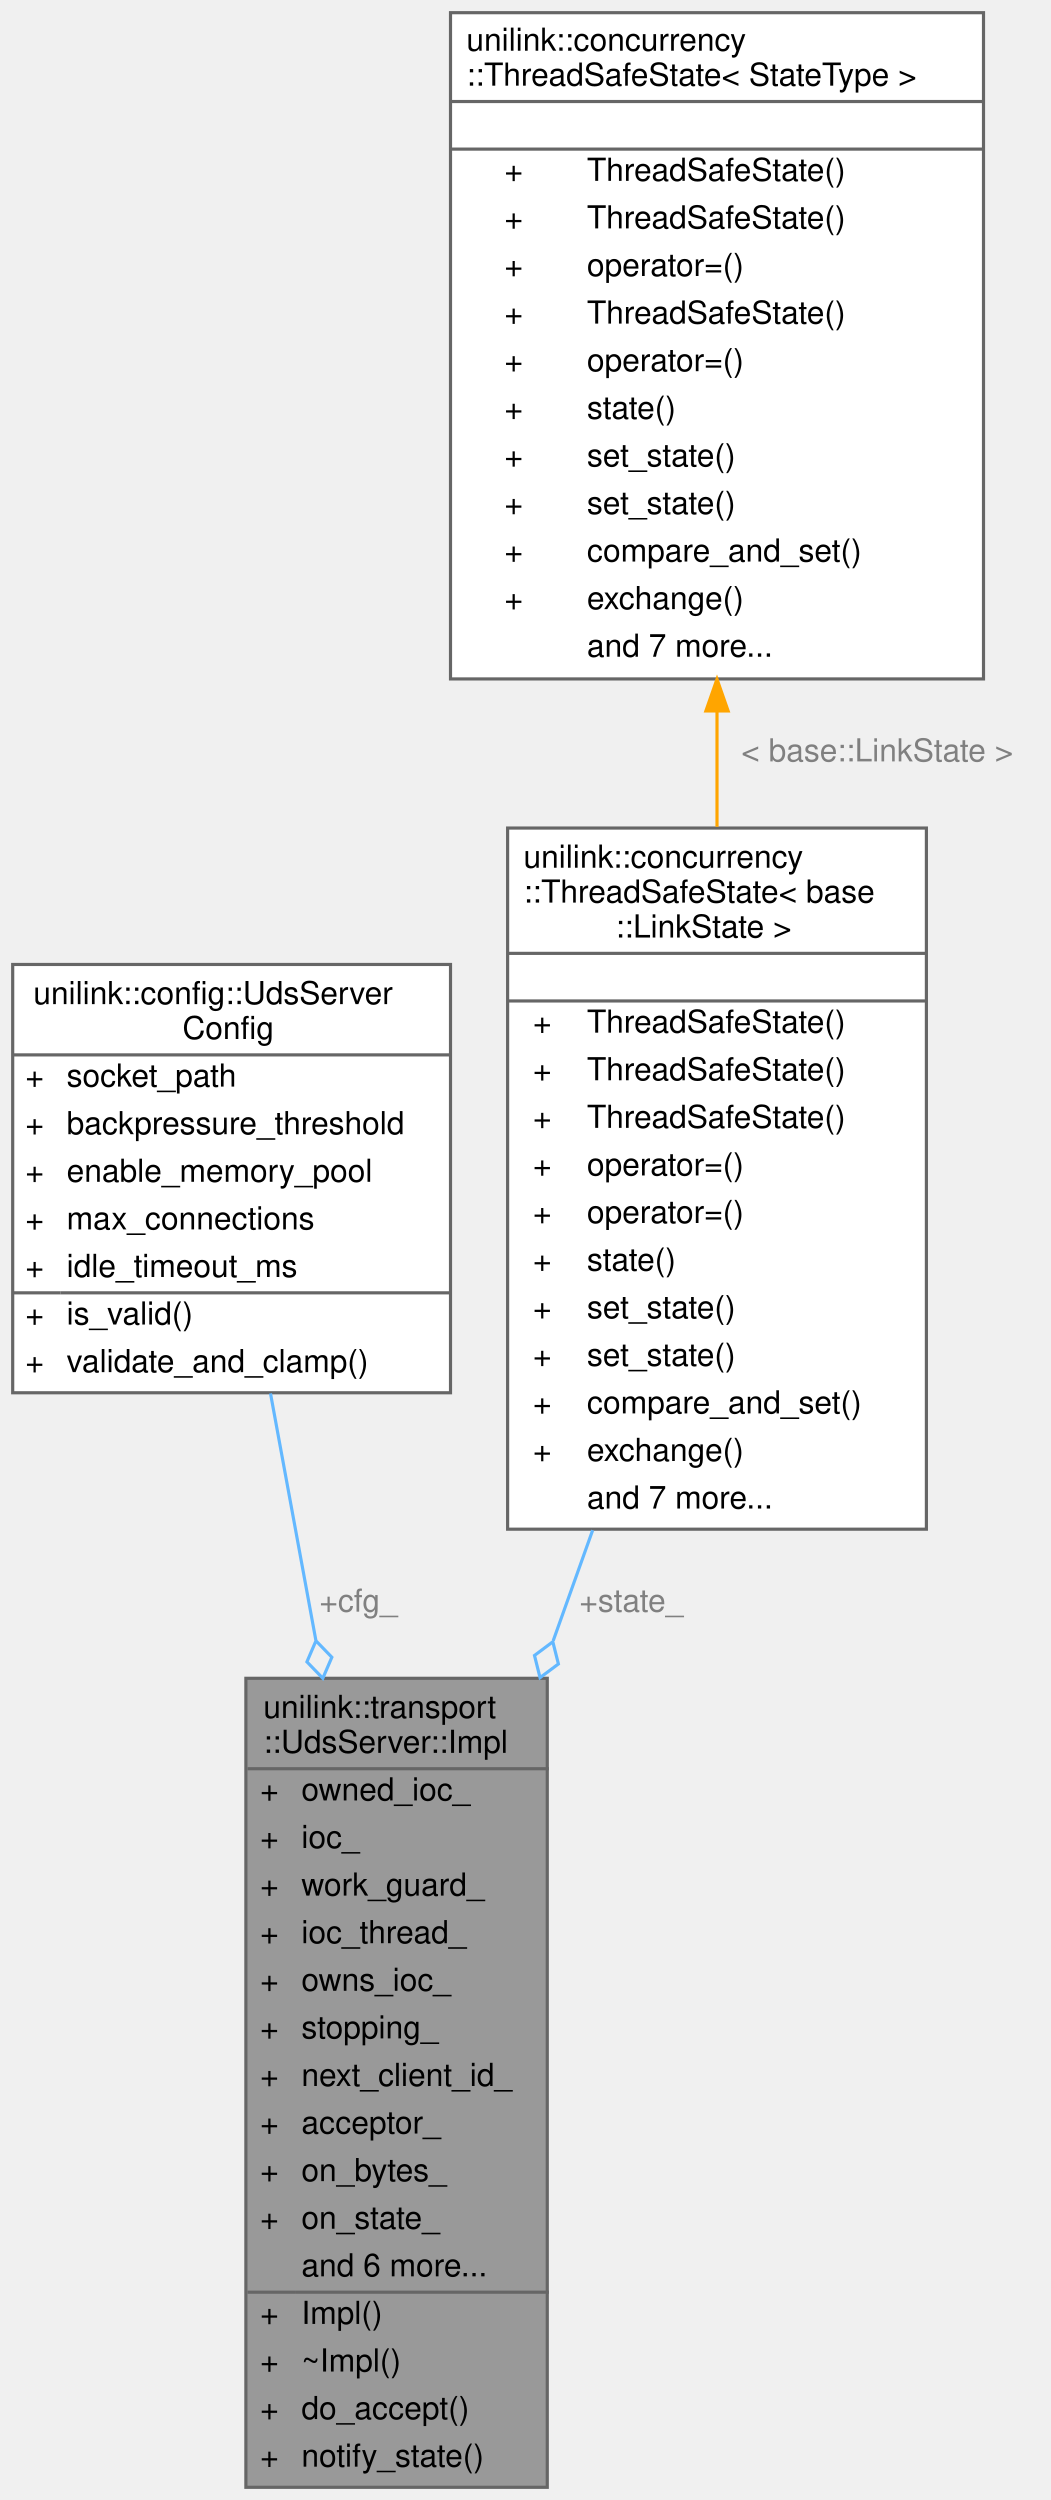
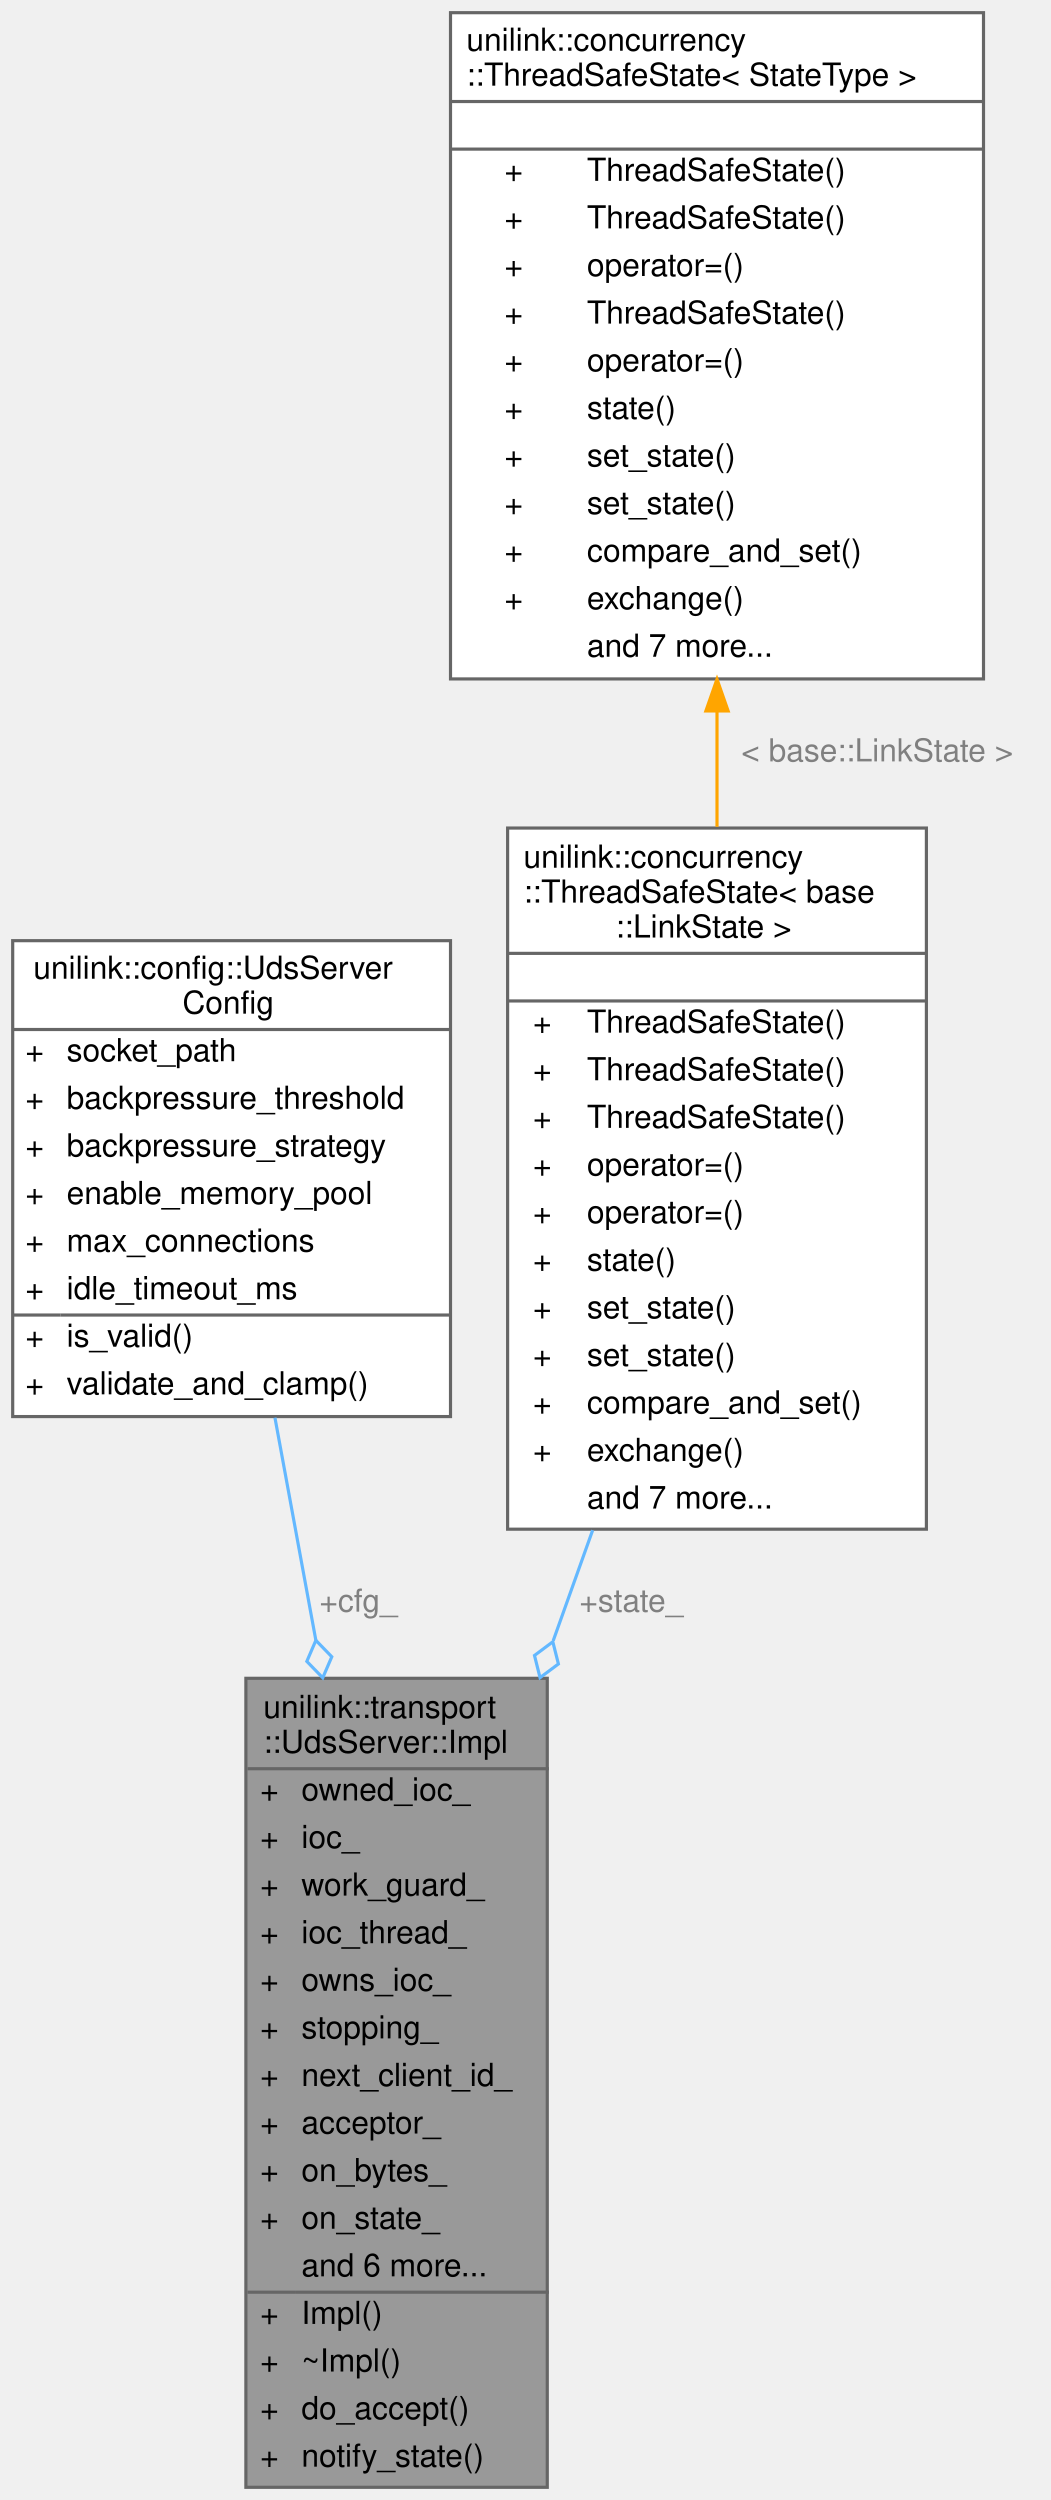
<svg xmlns="http://www.w3.org/2000/svg" xmlns:xlink="http://www.w3.org/1999/xlink" width="331pt" height="788pt" viewBox="0.00 0.00 331.00 788.00">
  <g id="graph0" class="graph" transform="scale(1 1) rotate(0) translate(4 784)">
    <g id="Node000001" class="node">
      <g id="a_Node000001">
        <a xlink:title=" ">
          <polygon fill="#999999" stroke="transparent" points="168.5,-255 73.5,-255 73.5,0 168.5,0 168.5,-255" />
          <text text-anchor="start" x="79" y="-242.5" font-family="Helvetica,sans-Serif" font-size="10.00">unilink::transport</text>
          <text text-anchor="start" x="79" y="-231.5" font-family="Helvetica,sans-Serif" font-size="10.00">::UdsServer::Impl</text>
          <text text-anchor="start" x="78" y="-216.5" font-family="Helvetica,sans-Serif" font-size="10.00">+</text>
          <text text-anchor="start" x="91" y="-216.5" font-family="Helvetica,sans-Serif" font-size="10.00">owned_ioc_</text>
          <text text-anchor="start" x="78" y="-201.5" font-family="Helvetica,sans-Serif" font-size="10.00">+</text>
          <text text-anchor="start" x="91" y="-201.5" font-family="Helvetica,sans-Serif" font-size="10.00">ioc_</text>
          <text text-anchor="start" x="78" y="-186.5" font-family="Helvetica,sans-Serif" font-size="10.00">+</text>
          <text text-anchor="start" x="91" y="-186.5" font-family="Helvetica,sans-Serif" font-size="10.00">work_guard_</text>
          <text text-anchor="start" x="78" y="-171.5" font-family="Helvetica,sans-Serif" font-size="10.00">+</text>
          <text text-anchor="start" x="91" y="-171.5" font-family="Helvetica,sans-Serif" font-size="10.00">ioc_thread_</text>
          <text text-anchor="start" x="78" y="-156.5" font-family="Helvetica,sans-Serif" font-size="10.00">+</text>
          <text text-anchor="start" x="91" y="-156.5" font-family="Helvetica,sans-Serif" font-size="10.00">owns_ioc_</text>
          <text text-anchor="start" x="78" y="-141.5" font-family="Helvetica,sans-Serif" font-size="10.00">+</text>
          <text text-anchor="start" x="91" y="-141.5" font-family="Helvetica,sans-Serif" font-size="10.00">stopping_</text>
          <text text-anchor="start" x="78" y="-126.5" font-family="Helvetica,sans-Serif" font-size="10.00">+</text>
          <text text-anchor="start" x="91" y="-126.5" font-family="Helvetica,sans-Serif" font-size="10.00">next_client_id_</text>
          <text text-anchor="start" x="78" y="-111.5" font-family="Helvetica,sans-Serif" font-size="10.00">+</text>
          <text text-anchor="start" x="91" y="-111.5" font-family="Helvetica,sans-Serif" font-size="10.00">acceptor_</text>
          <text text-anchor="start" x="78" y="-96.5" font-family="Helvetica,sans-Serif" font-size="10.00">+</text>
          <text text-anchor="start" x="91" y="-96.5" font-family="Helvetica,sans-Serif" font-size="10.00">on_bytes_</text>
          <text text-anchor="start" x="78" y="-81.5" font-family="Helvetica,sans-Serif" font-size="10.00">+</text>
          <text text-anchor="start" x="91" y="-81.5" font-family="Helvetica,sans-Serif" font-size="10.00">on_state_</text>
          <text text-anchor="start" x="91" y="-66.5" font-family="Helvetica,sans-Serif" font-size="10.00">and 6 more...</text>
          <text text-anchor="start" x="78" y="-51.5" font-family="Helvetica,sans-Serif" font-size="10.00">+</text>
          <text text-anchor="start" x="91" y="-51.5" font-family="Helvetica,sans-Serif" font-size="10.00">Impl()</text>
          <text text-anchor="start" x="78" y="-36.5" font-family="Helvetica,sans-Serif" font-size="10.00">+</text>
          <text text-anchor="start" x="91" y="-36.5" font-family="Helvetica,sans-Serif" font-size="10.00">~Impl()</text>
          <text text-anchor="start" x="78" y="-21.5" font-family="Helvetica,sans-Serif" font-size="10.00">+</text>
          <text text-anchor="start" x="91" y="-21.5" font-family="Helvetica,sans-Serif" font-size="10.00">do_accept()</text>
          <text text-anchor="start" x="78" y="-6.5" font-family="Helvetica,sans-Serif" font-size="10.00">+</text>
          <text text-anchor="start" x="91" y="-6.5" font-family="Helvetica,sans-Serif" font-size="10.00">notify_state()</text>
          <polygon fill="#666666" stroke="#666666" points="74,-226.5 74,-226.5 169,-226.5 169,-226.5 74,-226.5" />
          <polygon fill="#666666" stroke="#666666" points="74,-61.5 74,-61.5 89,-61.5 89,-61.5 74,-61.5" />
          <polygon fill="#666666" stroke="#666666" points="89,-61.5 89,-61.5 169,-61.5 169,-61.5 89,-61.5" />
          <polygon fill="none" stroke="#666666" points="73.5,0 73.5,-255 168.5,-255 168.5,0 73.5,0" />
        </a>
      </g>
    </g>
    <g id="Node000002" class="node">
      <g id="a_Node000002">
        <a xlink:href="structunilink_1_1config_1_1UdsServerConfig.html" target="_top" xlink:title="Configuration for UDS Server.">
-           <polygon fill="white" stroke="transparent" points="138,-480 0,-480 0,-345 138,-345 138,-480" />
-           <text text-anchor="start" x="6.5" y="-467.5" font-family="Helvetica,sans-Serif" font-size="10.00">unilink::config::UdsServer</text>
-           <text text-anchor="start" x="53.5" y="-456.5" font-family="Helvetica,sans-Serif" font-size="10.00">Config</text>
-           <text text-anchor="start" x="4" y="-441.5" font-family="Helvetica,sans-Serif" font-size="10.00">+</text>
-           <text text-anchor="start" x="17" y="-441.5" font-family="Helvetica,sans-Serif" font-size="10.00">socket_path</text>
-           <text text-anchor="start" x="4" y="-426.5" font-family="Helvetica,sans-Serif" font-size="10.00">+</text>
-           <text text-anchor="start" x="17" y="-426.5" font-family="Helvetica,sans-Serif" font-size="10.00">backpressure_threshold</text>
-           <text text-anchor="start" x="4" y="-411.5" font-family="Helvetica,sans-Serif" font-size="10.00">+</text>
-           <text text-anchor="start" x="17" y="-411.5" font-family="Helvetica,sans-Serif" font-size="10.00">enable_memory_pool</text>
-           <text text-anchor="start" x="4" y="-396.5" font-family="Helvetica,sans-Serif" font-size="10.00">+</text>
-           <text text-anchor="start" x="17" y="-396.5" font-family="Helvetica,sans-Serif" font-size="10.00">max_connections</text>
-           <text text-anchor="start" x="4" y="-381.5" font-family="Helvetica,sans-Serif" font-size="10.00">+</text>
-           <text text-anchor="start" x="17" y="-381.5" font-family="Helvetica,sans-Serif" font-size="10.00">idle_timeout_ms</text>
-           <text text-anchor="start" x="4" y="-366.5" font-family="Helvetica,sans-Serif" font-size="10.00">+</text>
-           <text text-anchor="start" x="17" y="-366.5" font-family="Helvetica,sans-Serif" font-size="10.00">is_valid()</text>
-           <text text-anchor="start" x="4" y="-351.5" font-family="Helvetica,sans-Serif" font-size="10.00">+</text>
-           <text text-anchor="start" x="17" y="-351.5" font-family="Helvetica,sans-Serif" font-size="10.00">validate_and_clamp()</text>
-           <polygon fill="#666666" stroke="#666666" points="0,-451.5 0,-451.5 138,-451.5 138,-451.5 0,-451.5" />
-           <polygon fill="#666666" stroke="#666666" points="0,-376.5 0,-376.5 15,-376.5 15,-376.5 0,-376.5" />
-           <polygon fill="#666666" stroke="#666666" points="15,-376.5 15,-376.5 138,-376.5 138,-376.5 15,-376.5" />
-           <polygon fill="none" stroke="#666666" points="0,-345 0,-480 138,-480 138,-345 0,-345" />
+           <polygon fill="white" stroke="transparent" points="138,-487.5 0,-487.5 0,-337.5 138,-337.5 138,-487.5" />
+           <text text-anchor="start" x="6.5" y="-475.5" font-family="Helvetica,sans-Serif" font-size="10.00">unilink::config::UdsServer</text>
+           <text text-anchor="start" x="53.5" y="-464.5" font-family="Helvetica,sans-Serif" font-size="10.00">Config</text>
+           <text text-anchor="start" x="4" y="-449.5" font-family="Helvetica,sans-Serif" font-size="10.00">+</text>
+           <text text-anchor="start" x="17" y="-449.5" font-family="Helvetica,sans-Serif" font-size="10.00">socket_path</text>
+           <text text-anchor="start" x="4" y="-434.5" font-family="Helvetica,sans-Serif" font-size="10.00">+</text>
+           <text text-anchor="start" x="17" y="-434.5" font-family="Helvetica,sans-Serif" font-size="10.00">backpressure_threshold</text>
+           <text text-anchor="start" x="4" y="-419.5" font-family="Helvetica,sans-Serif" font-size="10.00">+</text>
+           <text text-anchor="start" x="17" y="-419.5" font-family="Helvetica,sans-Serif" font-size="10.00">backpressure_strategy</text>
+           <text text-anchor="start" x="4" y="-404.5" font-family="Helvetica,sans-Serif" font-size="10.00">+</text>
+           <text text-anchor="start" x="17" y="-404.5" font-family="Helvetica,sans-Serif" font-size="10.00">enable_memory_pool</text>
+           <text text-anchor="start" x="4" y="-389.5" font-family="Helvetica,sans-Serif" font-size="10.00">+</text>
+           <text text-anchor="start" x="17" y="-389.5" font-family="Helvetica,sans-Serif" font-size="10.00">max_connections</text>
+           <text text-anchor="start" x="4" y="-374.5" font-family="Helvetica,sans-Serif" font-size="10.00">+</text>
+           <text text-anchor="start" x="17" y="-374.5" font-family="Helvetica,sans-Serif" font-size="10.00">idle_timeout_ms</text>
+           <text text-anchor="start" x="4" y="-359.5" font-family="Helvetica,sans-Serif" font-size="10.00">+</text>
+           <text text-anchor="start" x="17" y="-359.5" font-family="Helvetica,sans-Serif" font-size="10.00">is_valid()</text>
+           <text text-anchor="start" x="4" y="-344.5" font-family="Helvetica,sans-Serif" font-size="10.00">+</text>
+           <text text-anchor="start" x="17" y="-344.5" font-family="Helvetica,sans-Serif" font-size="10.00">validate_and_clamp()</text>
+           <polygon fill="#666666" stroke="#666666" points="0,-459.5 0,-459.5 138,-459.5 138,-459.5 0,-459.5" />
+           <polygon fill="#666666" stroke="#666666" points="0,-369.5 0,-369.5 15,-369.5 15,-369.5 0,-369.5" />
+           <polygon fill="#666666" stroke="#666666" points="15,-369.5 15,-369.5 138,-369.5 138,-369.5 15,-369.5" />
+           <polygon fill="none" stroke="#666666" points="0,-337.5 0,-487.5 138,-487.5 138,-337.5 0,-337.5" />
        </a>
      </g>
    </g>
    <g id="edge1_Node000001_Node000002" class="edge">
      <g id="a_edge1_Node000001_Node000002">
        <a xlink:title=" ">
-           <path fill="none" stroke="#63b8ff" d="M81.26,-344.79C85.56,-321.38 90.57,-294.12 95.55,-267.02" />
-           <polygon fill="none" stroke="#63b8ff" points="95.59,-266.81 92.74,-260.19 97.75,-255.01 100.6,-261.63 95.59,-266.81" />
+           <path fill="none" stroke="#63b8ff" d="M82.66,-337.15C86.63,-315.54 91.1,-291.22 95.55,-267.02" />
+           <polygon fill="none" stroke="#63b8ff" points="95.56,-266.96 92.71,-260.33 97.73,-255.16 100.58,-261.78 95.56,-266.96" />
        </a>
      </g>
      <text text-anchor="middle" x="109" y="-276" font-family="Helvetica,sans-Serif" font-size="10.00" fill="grey"> +cfg_</text>
    </g>
    <g id="Node000003" class="node">
      <g id="a_Node000003">
        <a xlink:href="classunilink_1_1concurrency_1_1ThreadSafeState.html" target="_top" xlink:title=" ">
          <polygon fill="white" stroke="transparent" points="288,-523 156,-523 156,-302 288,-302 288,-523" />
          <text text-anchor="start" x="161" y="-510.5" font-family="Helvetica,sans-Serif" font-size="10.00">unilink::concurrency</text>
          <text text-anchor="start" x="161" y="-499.5" font-family="Helvetica,sans-Serif" font-size="10.00">::ThreadSafeState&lt; base</text>
          <text text-anchor="start" x="190" y="-488.5" font-family="Helvetica,sans-Serif" font-size="10.00">::LinkState &gt;</text>
          <text text-anchor="start" x="220" y="-473.5" font-family="Helvetica,sans-Serif" font-size="10.00"> </text>
          <text text-anchor="start" x="164" y="-458.5" font-family="Helvetica,sans-Serif" font-size="10.00">+</text>
          <text text-anchor="start" x="181" y="-458.5" font-family="Helvetica,sans-Serif" font-size="10.00">ThreadSafeState()</text>
          <text text-anchor="start" x="164" y="-443.5" font-family="Helvetica,sans-Serif" font-size="10.00">+</text>
          <text text-anchor="start" x="181" y="-443.5" font-family="Helvetica,sans-Serif" font-size="10.00">ThreadSafeState()</text>
          <text text-anchor="start" x="164" y="-428.5" font-family="Helvetica,sans-Serif" font-size="10.00">+</text>
          <text text-anchor="start" x="181" y="-428.5" font-family="Helvetica,sans-Serif" font-size="10.00">ThreadSafeState()</text>
          <text text-anchor="start" x="164" y="-413.5" font-family="Helvetica,sans-Serif" font-size="10.00">+</text>
          <text text-anchor="start" x="181" y="-413.5" font-family="Helvetica,sans-Serif" font-size="10.00">operator=()</text>
          <text text-anchor="start" x="164" y="-398.5" font-family="Helvetica,sans-Serif" font-size="10.00">+</text>
          <text text-anchor="start" x="181" y="-398.5" font-family="Helvetica,sans-Serif" font-size="10.00">operator=()</text>
          <text text-anchor="start" x="164" y="-383.5" font-family="Helvetica,sans-Serif" font-size="10.00">+</text>
          <text text-anchor="start" x="181" y="-383.5" font-family="Helvetica,sans-Serif" font-size="10.00">state()</text>
          <text text-anchor="start" x="164" y="-368.5" font-family="Helvetica,sans-Serif" font-size="10.00">+</text>
          <text text-anchor="start" x="181" y="-368.5" font-family="Helvetica,sans-Serif" font-size="10.00">set_state()</text>
          <text text-anchor="start" x="164" y="-353.5" font-family="Helvetica,sans-Serif" font-size="10.00">+</text>
          <text text-anchor="start" x="181" y="-353.5" font-family="Helvetica,sans-Serif" font-size="10.00">set_state()</text>
          <text text-anchor="start" x="164" y="-338.5" font-family="Helvetica,sans-Serif" font-size="10.00">+</text>
          <text text-anchor="start" x="181" y="-338.5" font-family="Helvetica,sans-Serif" font-size="10.00">compare_and_set()</text>
          <text text-anchor="start" x="164" y="-323.5" font-family="Helvetica,sans-Serif" font-size="10.00">+</text>
          <text text-anchor="start" x="181" y="-323.5" font-family="Helvetica,sans-Serif" font-size="10.00">exchange()</text>
          <text text-anchor="start" x="181" y="-308.5" font-family="Helvetica,sans-Serif" font-size="10.00">and 7 more...</text>
          <polygon fill="#666666" stroke="#666666" points="156,-483.5 156,-483.5 288,-483.5 288,-483.5 156,-483.5" />
          <polygon fill="#666666" stroke="#666666" points="156,-468.5 156,-468.5 288,-468.5 288,-468.5 156,-468.5" />
          <polygon fill="none" stroke="#666666" points="156,-302 156,-523 288,-523 288,-302 156,-302" />
        </a>
      </g>
    </g>
    <g id="edge2_Node000001_Node000003" class="edge">
      <g id="a_edge2_Node000001_Node000003">
        <a xlink:title=" ">
          <path fill="none" stroke="#63b8ff" d="M182.81,-301.68C178.73,-290.26 174.55,-278.55 170.38,-266.87" />
          <polygon fill="none" stroke="#63b8ff" points="170.25,-266.51 164.47,-262.2 166.22,-255.21 172.01,-259.52 170.25,-266.51" />
        </a>
      </g>
      <text text-anchor="middle" x="195" y="-276" font-family="Helvetica,sans-Serif" font-size="10.00" fill="grey"> +state_</text>
    </g>
    <g id="Node000004" class="node">
      <g id="a_Node000004">
        <a xlink:href="classunilink_1_1concurrency_1_1ThreadSafeState.html" target="_top" xlink:title="Thread-safe state management class.">
          <polygon fill="white" stroke="transparent" points="306,-780 138,-780 138,-570 306,-570 306,-780" />
          <text text-anchor="start" x="143" y="-768" font-family="Helvetica,sans-Serif" font-size="10.00">unilink::concurrency</text>
          <text text-anchor="start" x="143" y="-757" font-family="Helvetica,sans-Serif" font-size="10.00">::ThreadSafeState&lt; StateType &gt;</text>
          <text text-anchor="start" x="220" y="-742" font-family="Helvetica,sans-Serif" font-size="10.00"> </text>
          <text text-anchor="start" x="155" y="-727" font-family="Helvetica,sans-Serif" font-size="10.00">+</text>
          <text text-anchor="start" x="181" y="-727" font-family="Helvetica,sans-Serif" font-size="10.00">ThreadSafeState()</text>
          <text text-anchor="start" x="155" y="-712" font-family="Helvetica,sans-Serif" font-size="10.00">+</text>
          <text text-anchor="start" x="181" y="-712" font-family="Helvetica,sans-Serif" font-size="10.00">ThreadSafeState()</text>
          <text text-anchor="start" x="155" y="-697" font-family="Helvetica,sans-Serif" font-size="10.00">+</text>
          <text text-anchor="start" x="181" y="-697" font-family="Helvetica,sans-Serif" font-size="10.00">operator=()</text>
          <text text-anchor="start" x="155" y="-682" font-family="Helvetica,sans-Serif" font-size="10.00">+</text>
          <text text-anchor="start" x="181" y="-682" font-family="Helvetica,sans-Serif" font-size="10.00">ThreadSafeState()</text>
          <text text-anchor="start" x="155" y="-667" font-family="Helvetica,sans-Serif" font-size="10.00">+</text>
          <text text-anchor="start" x="181" y="-667" font-family="Helvetica,sans-Serif" font-size="10.00">operator=()</text>
          <text text-anchor="start" x="155" y="-652" font-family="Helvetica,sans-Serif" font-size="10.00">+</text>
          <text text-anchor="start" x="181" y="-652" font-family="Helvetica,sans-Serif" font-size="10.00">state()</text>
          <text text-anchor="start" x="155" y="-637" font-family="Helvetica,sans-Serif" font-size="10.00">+</text>
          <text text-anchor="start" x="181" y="-637" font-family="Helvetica,sans-Serif" font-size="10.00">set_state()</text>
          <text text-anchor="start" x="155" y="-622" font-family="Helvetica,sans-Serif" font-size="10.00">+</text>
          <text text-anchor="start" x="181" y="-622" font-family="Helvetica,sans-Serif" font-size="10.00">set_state()</text>
          <text text-anchor="start" x="155" y="-607" font-family="Helvetica,sans-Serif" font-size="10.00">+</text>
          <text text-anchor="start" x="181" y="-607" font-family="Helvetica,sans-Serif" font-size="10.00">compare_and_set()</text>
          <text text-anchor="start" x="155" y="-592" font-family="Helvetica,sans-Serif" font-size="10.00">+</text>
          <text text-anchor="start" x="181" y="-592" font-family="Helvetica,sans-Serif" font-size="10.00">exchange()</text>
          <text text-anchor="start" x="181" y="-577" font-family="Helvetica,sans-Serif" font-size="10.00">and 7 more...</text>
          <polygon fill="#666666" stroke="#666666" points="138,-752 138,-752 306,-752 306,-752 138,-752" />
          <polygon fill="#666666" stroke="#666666" points="138,-737 138,-737 306,-737 306,-737 138,-737" />
          <polygon fill="none" stroke="#666666" points="138,-570 138,-780 306,-780 306,-570 138,-570" />
        </a>
      </g>
    </g>
    <g id="edge3_Node000003_Node000004" class="edge">
      <g id="a_edge3_Node000003_Node000004">
        <a xlink:title=" ">
          <path fill="none" stroke="orange" d="M222,-559.81C222,-547.72 222,-535.43 222,-523.39" />
          <polygon fill="orange" stroke="orange" points="218.5,-559.92 222,-569.92 225.5,-559.92 218.5,-559.92" />
        </a>
      </g>
      <text text-anchor="middle" x="272.5" y="-544" font-family="Helvetica,sans-Serif" font-size="10.00" fill="grey"> &lt; base::LinkState &gt;</text>
    </g>
  </g>
</svg>
